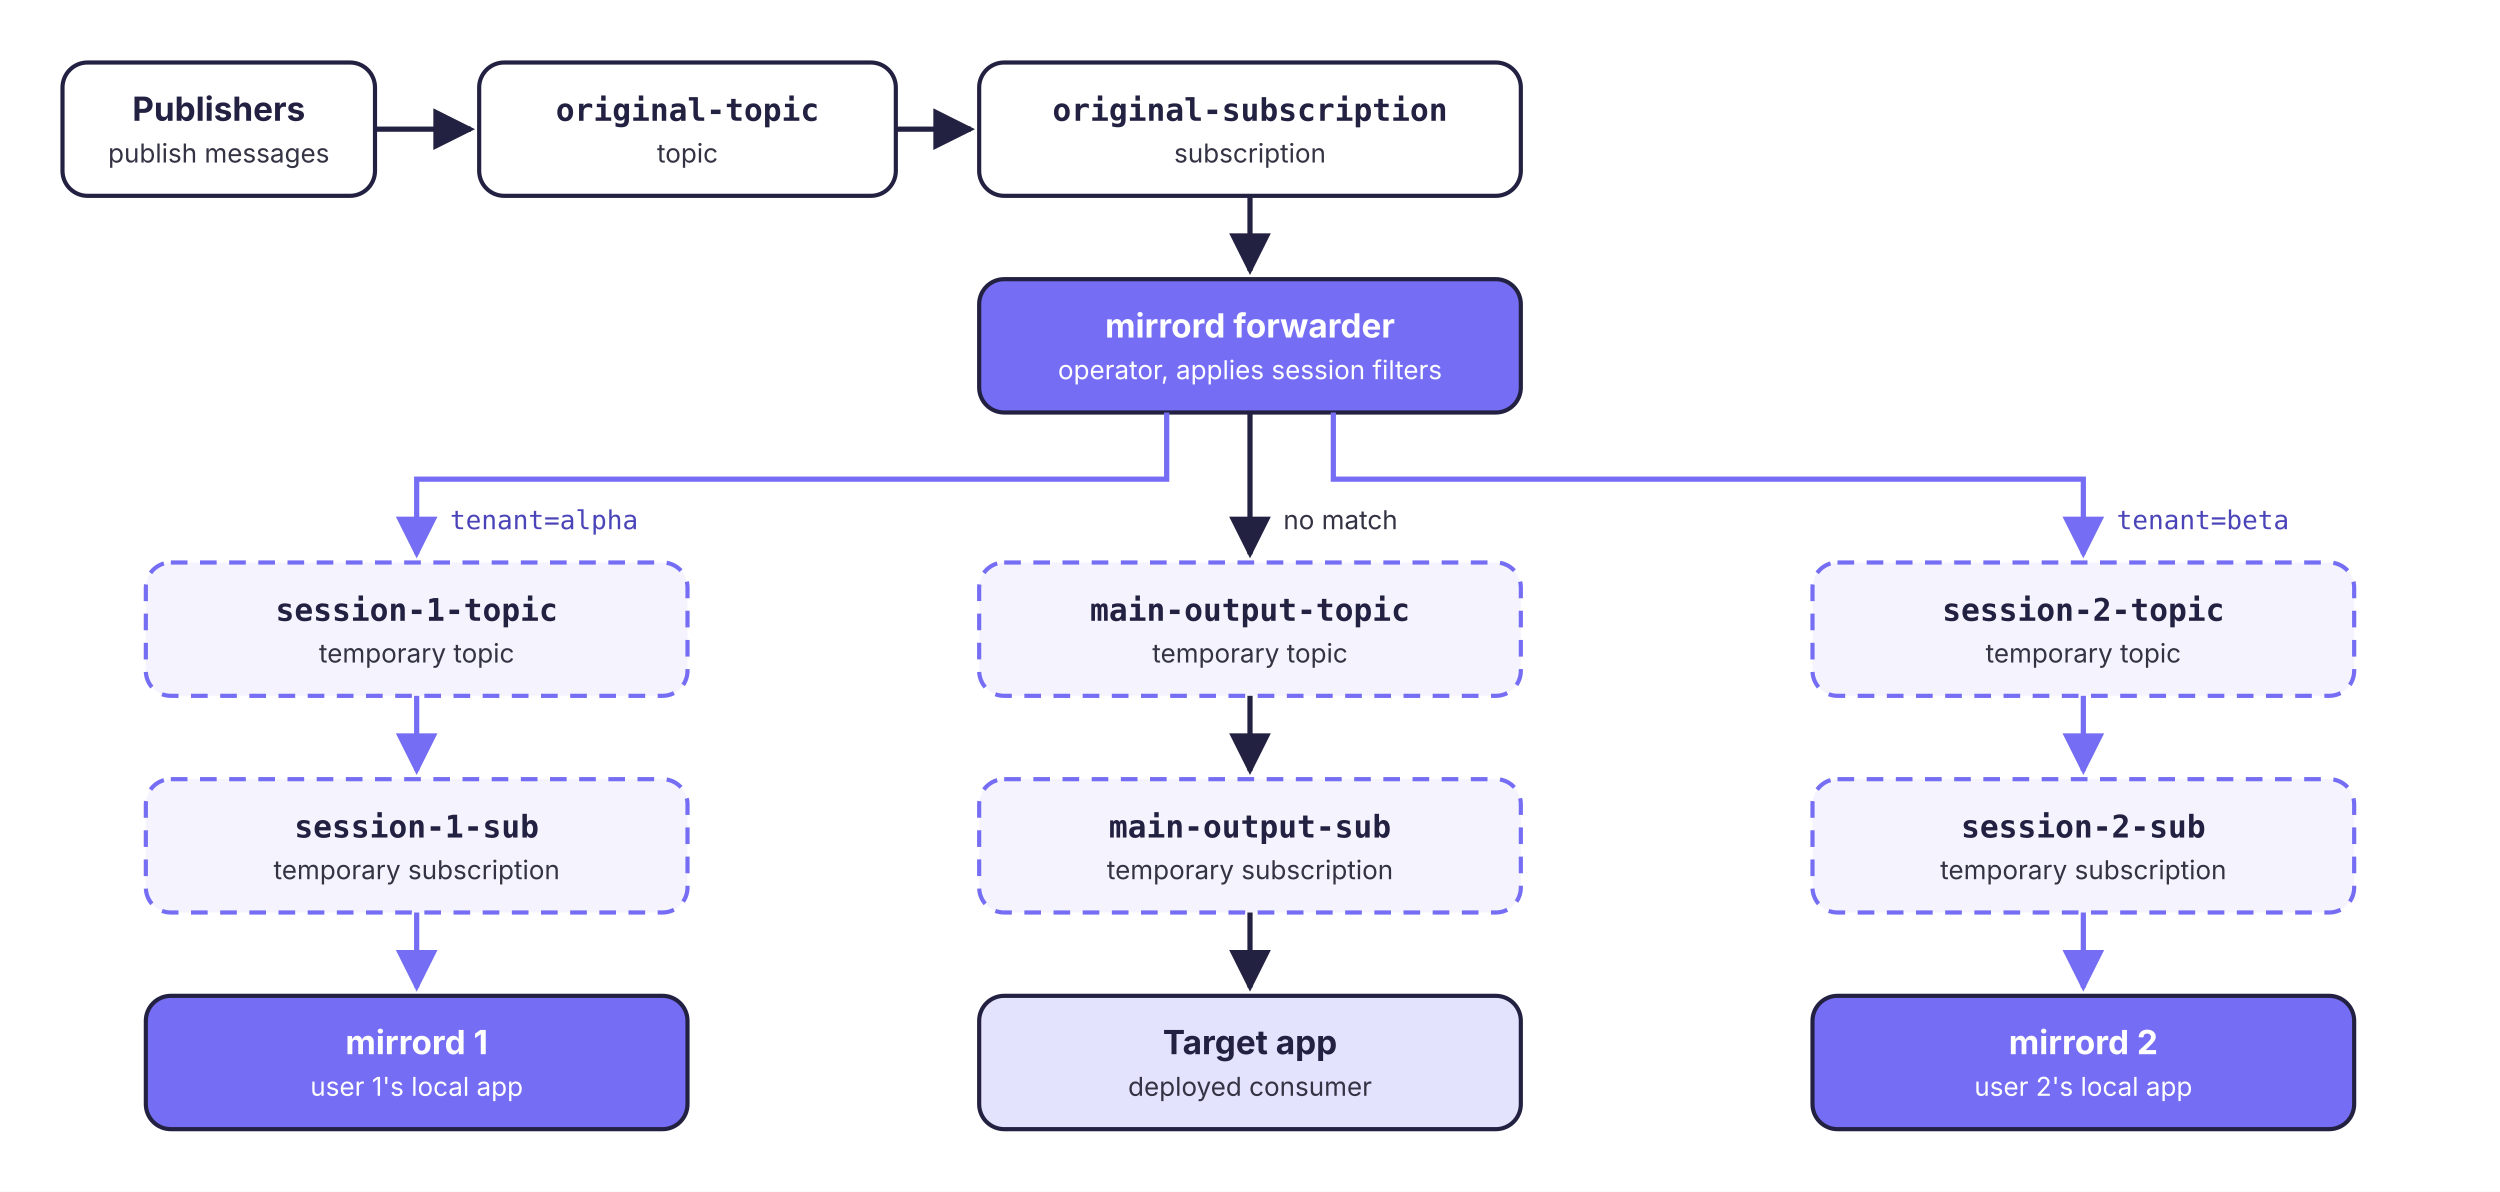
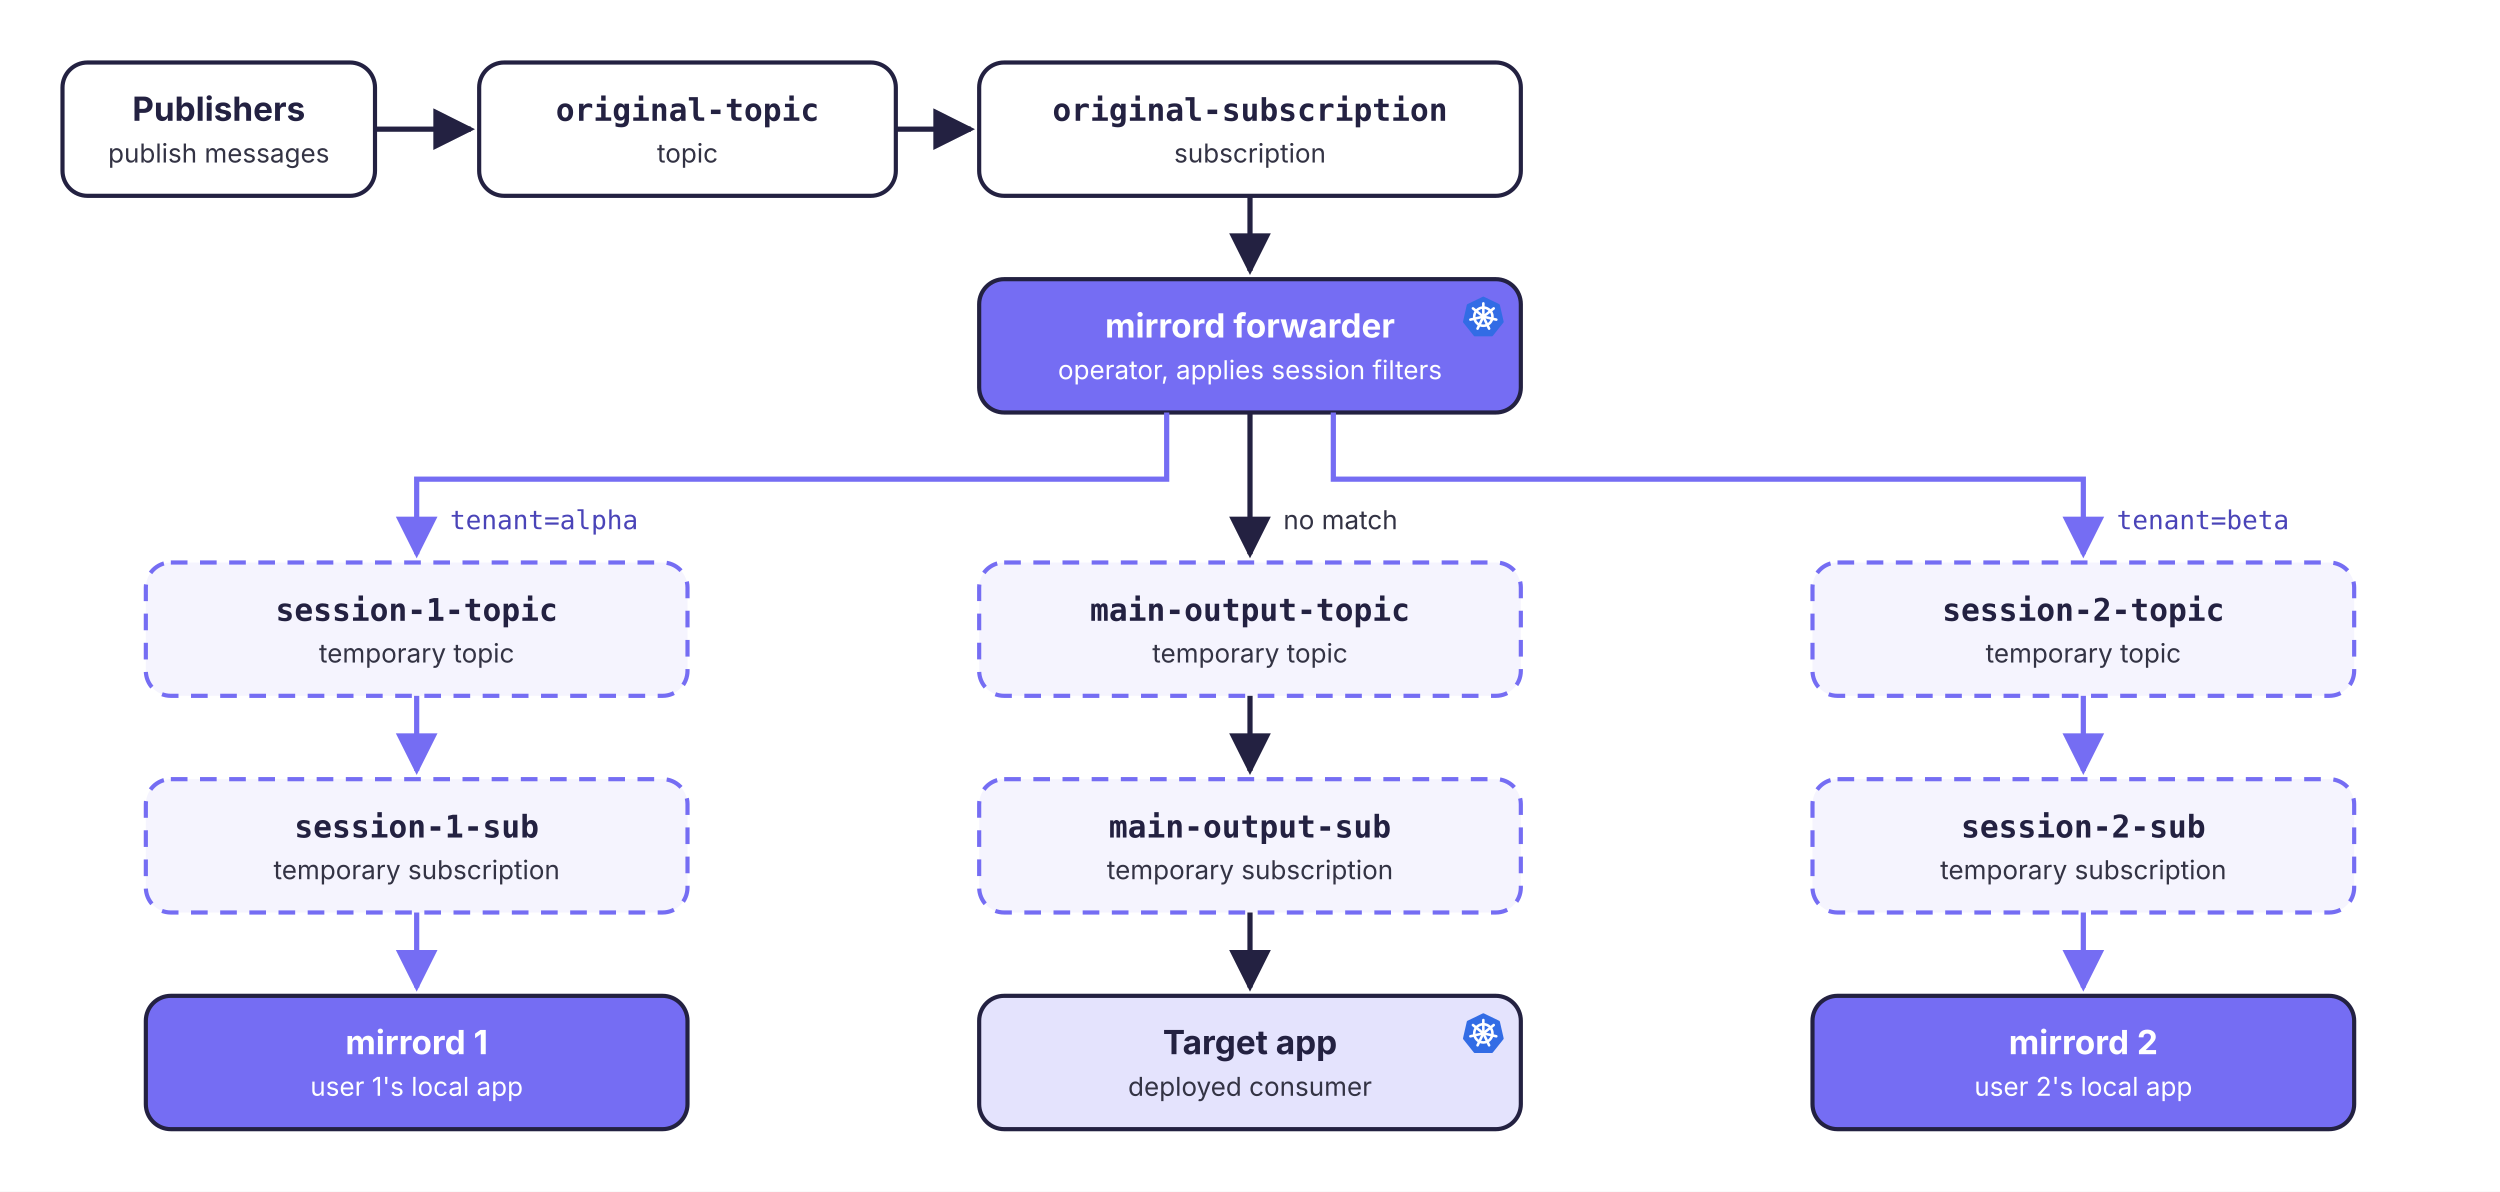
<svg xmlns="http://www.w3.org/2000/svg" viewBox="0 0 1200 572" width="1200" height="572" font-family="Inter, Helvetica, Arial, sans-serif" role="img" aria-labelledby="t d">
  <defs>
    <marker id="arrow" viewBox="0 0 10 10" refX="9" refY="5" markerWidth="8" markerHeight="8" orient="auto-start-reverse">
      <path d="M0 0 L10 5 L0 10 z" fill="#232141" />
    </marker>
    <marker id="arrow-purple" viewBox="0 0 10 10" refX="9" refY="5" markerWidth="8" markerHeight="8" orient="auto-start-reverse">
      <path d="M0 0 L10 5 L0 10 z" fill="#756DF3" />
    </marker>
+     <symbol id="k8s" viewBox="0 0 32 32">
+       <polygon points="16.00,1.60 27.73,7.25 30.62,19.94 22.51,30.11 9.49,30.11 1.38,19.94 4.27,7.25" fill="#326CE5" stroke="#326CE5" stroke-width="2" stroke-linejoin="round" />
+       <g fill="none" stroke="#ffffff" stroke-width="2" stroke-linecap="round">
+         <circle cx="16" cy="16" r="7" />
+         <line x1="16.00" y1="13.40" x2="16.00" y2="5.80" />
+         <line x1="18.03" y1="14.38" x2="23.97" y2="9.64" />
+         <line x1="18.53" y1="16.58" x2="25.94" y2="18.27" />
+         <line x1="17.13" y1="18.34" x2="20.43" y2="25.19" />
+         <line x1="14.87" y1="18.34" x2="11.57" y2="25.19" />
+         <line x1="13.47" y1="16.58" x2="6.06" y2="18.27" />
+         <line x1="13.97" y1="14.38" x2="8.03" y2="9.64" />
+       </g>
+       <circle cx="16" cy="16" r="2.4" fill="#ffffff" />
+     </symbol>
  </defs>
  <rect x="0" y="0" width="1200" height="572" fill="#ffffff" />
  <rect x="30" y="30" width="150" height="64" rx="12" fill="#ffffff" stroke="#232141" stroke-width="2" />
  <text x="105" y="58" font-size="16" font-weight="700" fill="#232141" text-anchor="middle">Publishers</text>
  <text x="105" y="78" font-size="12.5" fill="#333344" text-anchor="middle">publish messages</text>
  <line x1="180" y1="62" x2="226" y2="62" stroke="#232141" stroke-width="2.5" marker-end="url(#arrow)" />
  <rect x="230" y="30" width="200" height="64" rx="12" fill="#ffffff" stroke="#232141" stroke-width="2" />
  <text x="330" y="58" font-size="15" font-weight="700" font-family="Menlo, Consolas, monospace" fill="#232141" text-anchor="middle">original-topic</text>
  <text x="330" y="78" font-size="12.5" fill="#333344" text-anchor="middle">topic</text>
  <line x1="430" y1="62" x2="466" y2="62" stroke="#232141" stroke-width="2.5" marker-end="url(#arrow)" />
  <rect x="470" y="30" width="260" height="64" rx="12" fill="#ffffff" stroke="#232141" stroke-width="2" />
  <text x="600" y="58" font-size="15" font-weight="700" font-family="Menlo, Consolas, monospace" fill="#232141" text-anchor="middle">original-subscription</text>
  <text x="600" y="78" font-size="12.5" fill="#333344" text-anchor="middle">subscription</text>
  <line x1="600" y1="94" x2="600" y2="130" stroke="#232141" stroke-width="2.5" marker-end="url(#arrow)" />
  <rect x="470" y="134" width="260" height="64" rx="12" fill="#756DF3" stroke="#232141" stroke-width="2" />
  <text x="600" y="162" font-size="16" font-weight="700" fill="#ffffff" text-anchor="middle">mirrord forwarder</text>
  <text x="600" y="182" font-size="12.5" fill="#ffffff" text-anchor="middle">operator, applies session filters</text>
  <polyline points="560,198 560,230 200,230 200,266" fill="none" stroke="#756DF3" stroke-width="2.5" marker-end="url(#arrow-purple)" />
  <text x="216" y="254" font-size="12.5" font-family="Menlo, Consolas, monospace" fill="#4a44b8" text-anchor="start">tenant=alpha</text>
  <rect x="70" y="270" width="260" height="64" rx="12" fill="#F5F4FE" stroke="#756DF3" stroke-width="2" stroke-dasharray="8 6" />
  <text x="200" y="298" font-size="15" font-weight="700" font-family="Menlo, Consolas, monospace" fill="#232141" text-anchor="middle">session-1-topic</text>
  <text x="200" y="318" font-size="12.5" fill="#333344" text-anchor="middle">temporary topic</text>
  <line x1="200" y1="334" x2="200" y2="370" stroke="#756DF3" stroke-width="2.5" marker-end="url(#arrow-purple)" />
  <rect x="70" y="374" width="260" height="64" rx="12" fill="#F5F4FE" stroke="#756DF3" stroke-width="2" stroke-dasharray="8 6" />
  <text x="200" y="402" font-size="15" font-weight="700" font-family="Menlo, Consolas, monospace" fill="#232141" text-anchor="middle">session-1-sub</text>
  <text x="200" y="422" font-size="12.5" fill="#333344" text-anchor="middle">temporary subscription</text>
  <line x1="200" y1="438" x2="200" y2="474" stroke="#756DF3" stroke-width="2.5" marker-end="url(#arrow-purple)" />
  <rect x="70" y="478" width="260" height="64" rx="12" fill="#756DF3" stroke="#232141" stroke-width="2" />
  <text x="200" y="506" font-size="16" font-weight="700" fill="#ffffff" text-anchor="middle">mirrord 1</text>
  <text x="200" y="526" font-size="12.5" fill="#ffffff" text-anchor="middle">user 1's local app</text>
  <line x1="600" y1="198" x2="600" y2="266" stroke="#232141" stroke-width="2.5" marker-end="url(#arrow)" />
  <text x="616" y="254" font-size="12.5" fill="#333344" text-anchor="start">no match</text>
  <rect x="470" y="270" width="260" height="64" rx="12" fill="#F5F4FE" stroke="#756DF3" stroke-width="2" stroke-dasharray="8 6" />
  <text x="600" y="298" font-size="15" font-weight="700" font-family="Menlo, Consolas, monospace" fill="#232141" text-anchor="middle">main-output-topic</text>
  <text x="600" y="318" font-size="12.5" fill="#333344" text-anchor="middle">temporary topic</text>
  <line x1="600" y1="334" x2="600" y2="370" stroke="#232141" stroke-width="2.5" marker-end="url(#arrow)" />
  <rect x="470" y="374" width="260" height="64" rx="12" fill="#F5F4FE" stroke="#756DF3" stroke-width="2" stroke-dasharray="8 6" />
  <text x="600" y="402" font-size="15" font-weight="700" font-family="Menlo, Consolas, monospace" fill="#232141" text-anchor="middle">main-output-sub</text>
  <text x="600" y="422" font-size="12.5" fill="#333344" text-anchor="middle">temporary subscription</text>
  <line x1="600" y1="438" x2="600" y2="474" stroke="#232141" stroke-width="2.5" marker-end="url(#arrow)" />
  <rect x="470" y="478" width="260" height="64" rx="12" fill="#E4E3FD" stroke="#232141" stroke-width="2" />
  <text x="600" y="506" font-size="16" font-weight="700" fill="#232141" text-anchor="middle">Target app</text>
  <text x="600" y="526" font-size="12.5" fill="#333344" text-anchor="middle">deployed consumer</text>
  <polyline points="640,198 640,230 1000,230 1000,266" fill="none" stroke="#756DF3" stroke-width="2.5" marker-end="url(#arrow-purple)" />
  <text x="1016" y="254" font-size="12.5" font-family="Menlo, Consolas, monospace" fill="#4a44b8" text-anchor="start">tenant=beta</text>
  <rect x="870" y="270" width="260" height="64" rx="12" fill="#F5F4FE" stroke="#756DF3" stroke-width="2" stroke-dasharray="8 6" />
  <text x="1000" y="298" font-size="15" font-weight="700" font-family="Menlo, Consolas, monospace" fill="#232141" text-anchor="middle">session-2-topic</text>
  <text x="1000" y="318" font-size="12.5" fill="#333344" text-anchor="middle">temporary topic</text>
  <line x1="1000" y1="334" x2="1000" y2="370" stroke="#756DF3" stroke-width="2.5" marker-end="url(#arrow-purple)" />
  <rect x="870" y="374" width="260" height="64" rx="12" fill="#F5F4FE" stroke="#756DF3" stroke-width="2" stroke-dasharray="8 6" />
  <text x="1000" y="402" font-size="15" font-weight="700" font-family="Menlo, Consolas, monospace" fill="#232141" text-anchor="middle">session-2-sub</text>
  <text x="1000" y="422" font-size="12.5" fill="#333344" text-anchor="middle">temporary subscription</text>
  <line x1="1000" y1="438" x2="1000" y2="474" stroke="#756DF3" stroke-width="2.5" marker-end="url(#arrow-purple)" />
  <rect x="870" y="478" width="260" height="64" rx="12" fill="#756DF3" stroke="#232141" stroke-width="2" />
  <text x="1000" y="506" font-size="16" font-weight="700" fill="#ffffff" text-anchor="middle">mirrord 2</text>
  <text x="1000" y="526" font-size="12.5" fill="#ffffff" text-anchor="middle">user 2's local app</text>
+   <use href="#k8s" x="702" y="142" width="20" height="20" />
+   <use href="#k8s" x="702" y="486" width="20" height="20" />
</svg>
